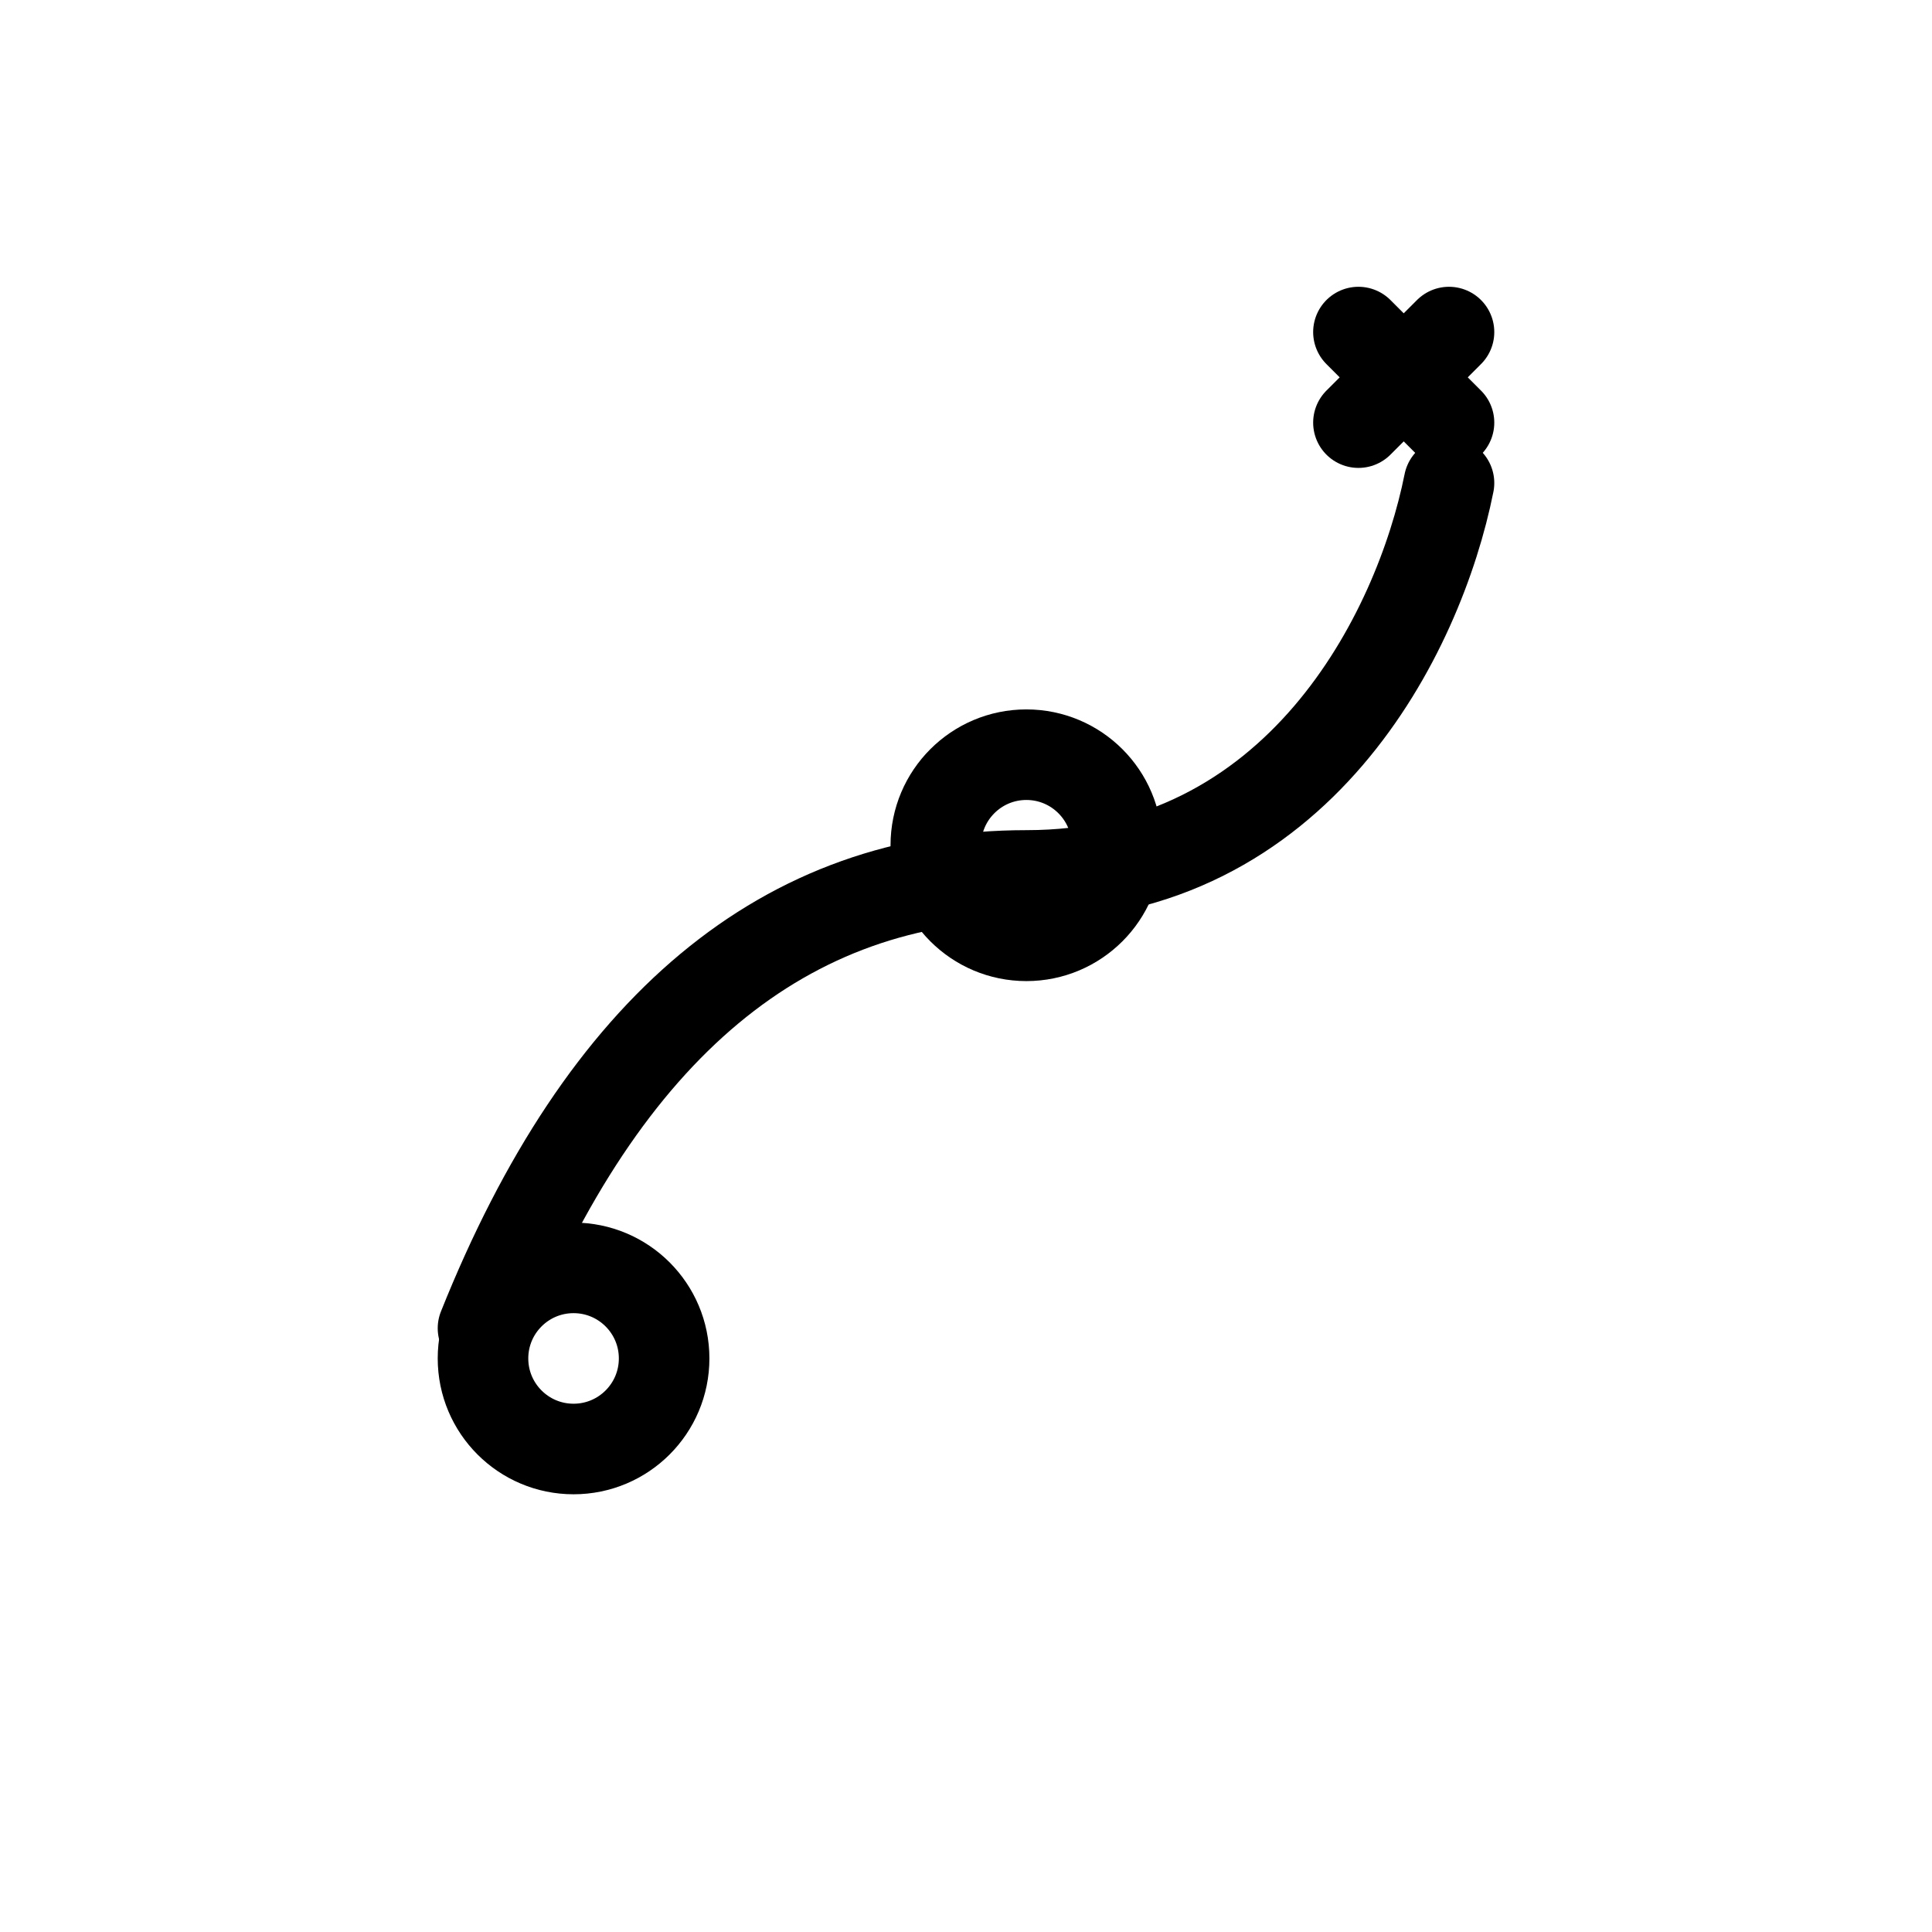
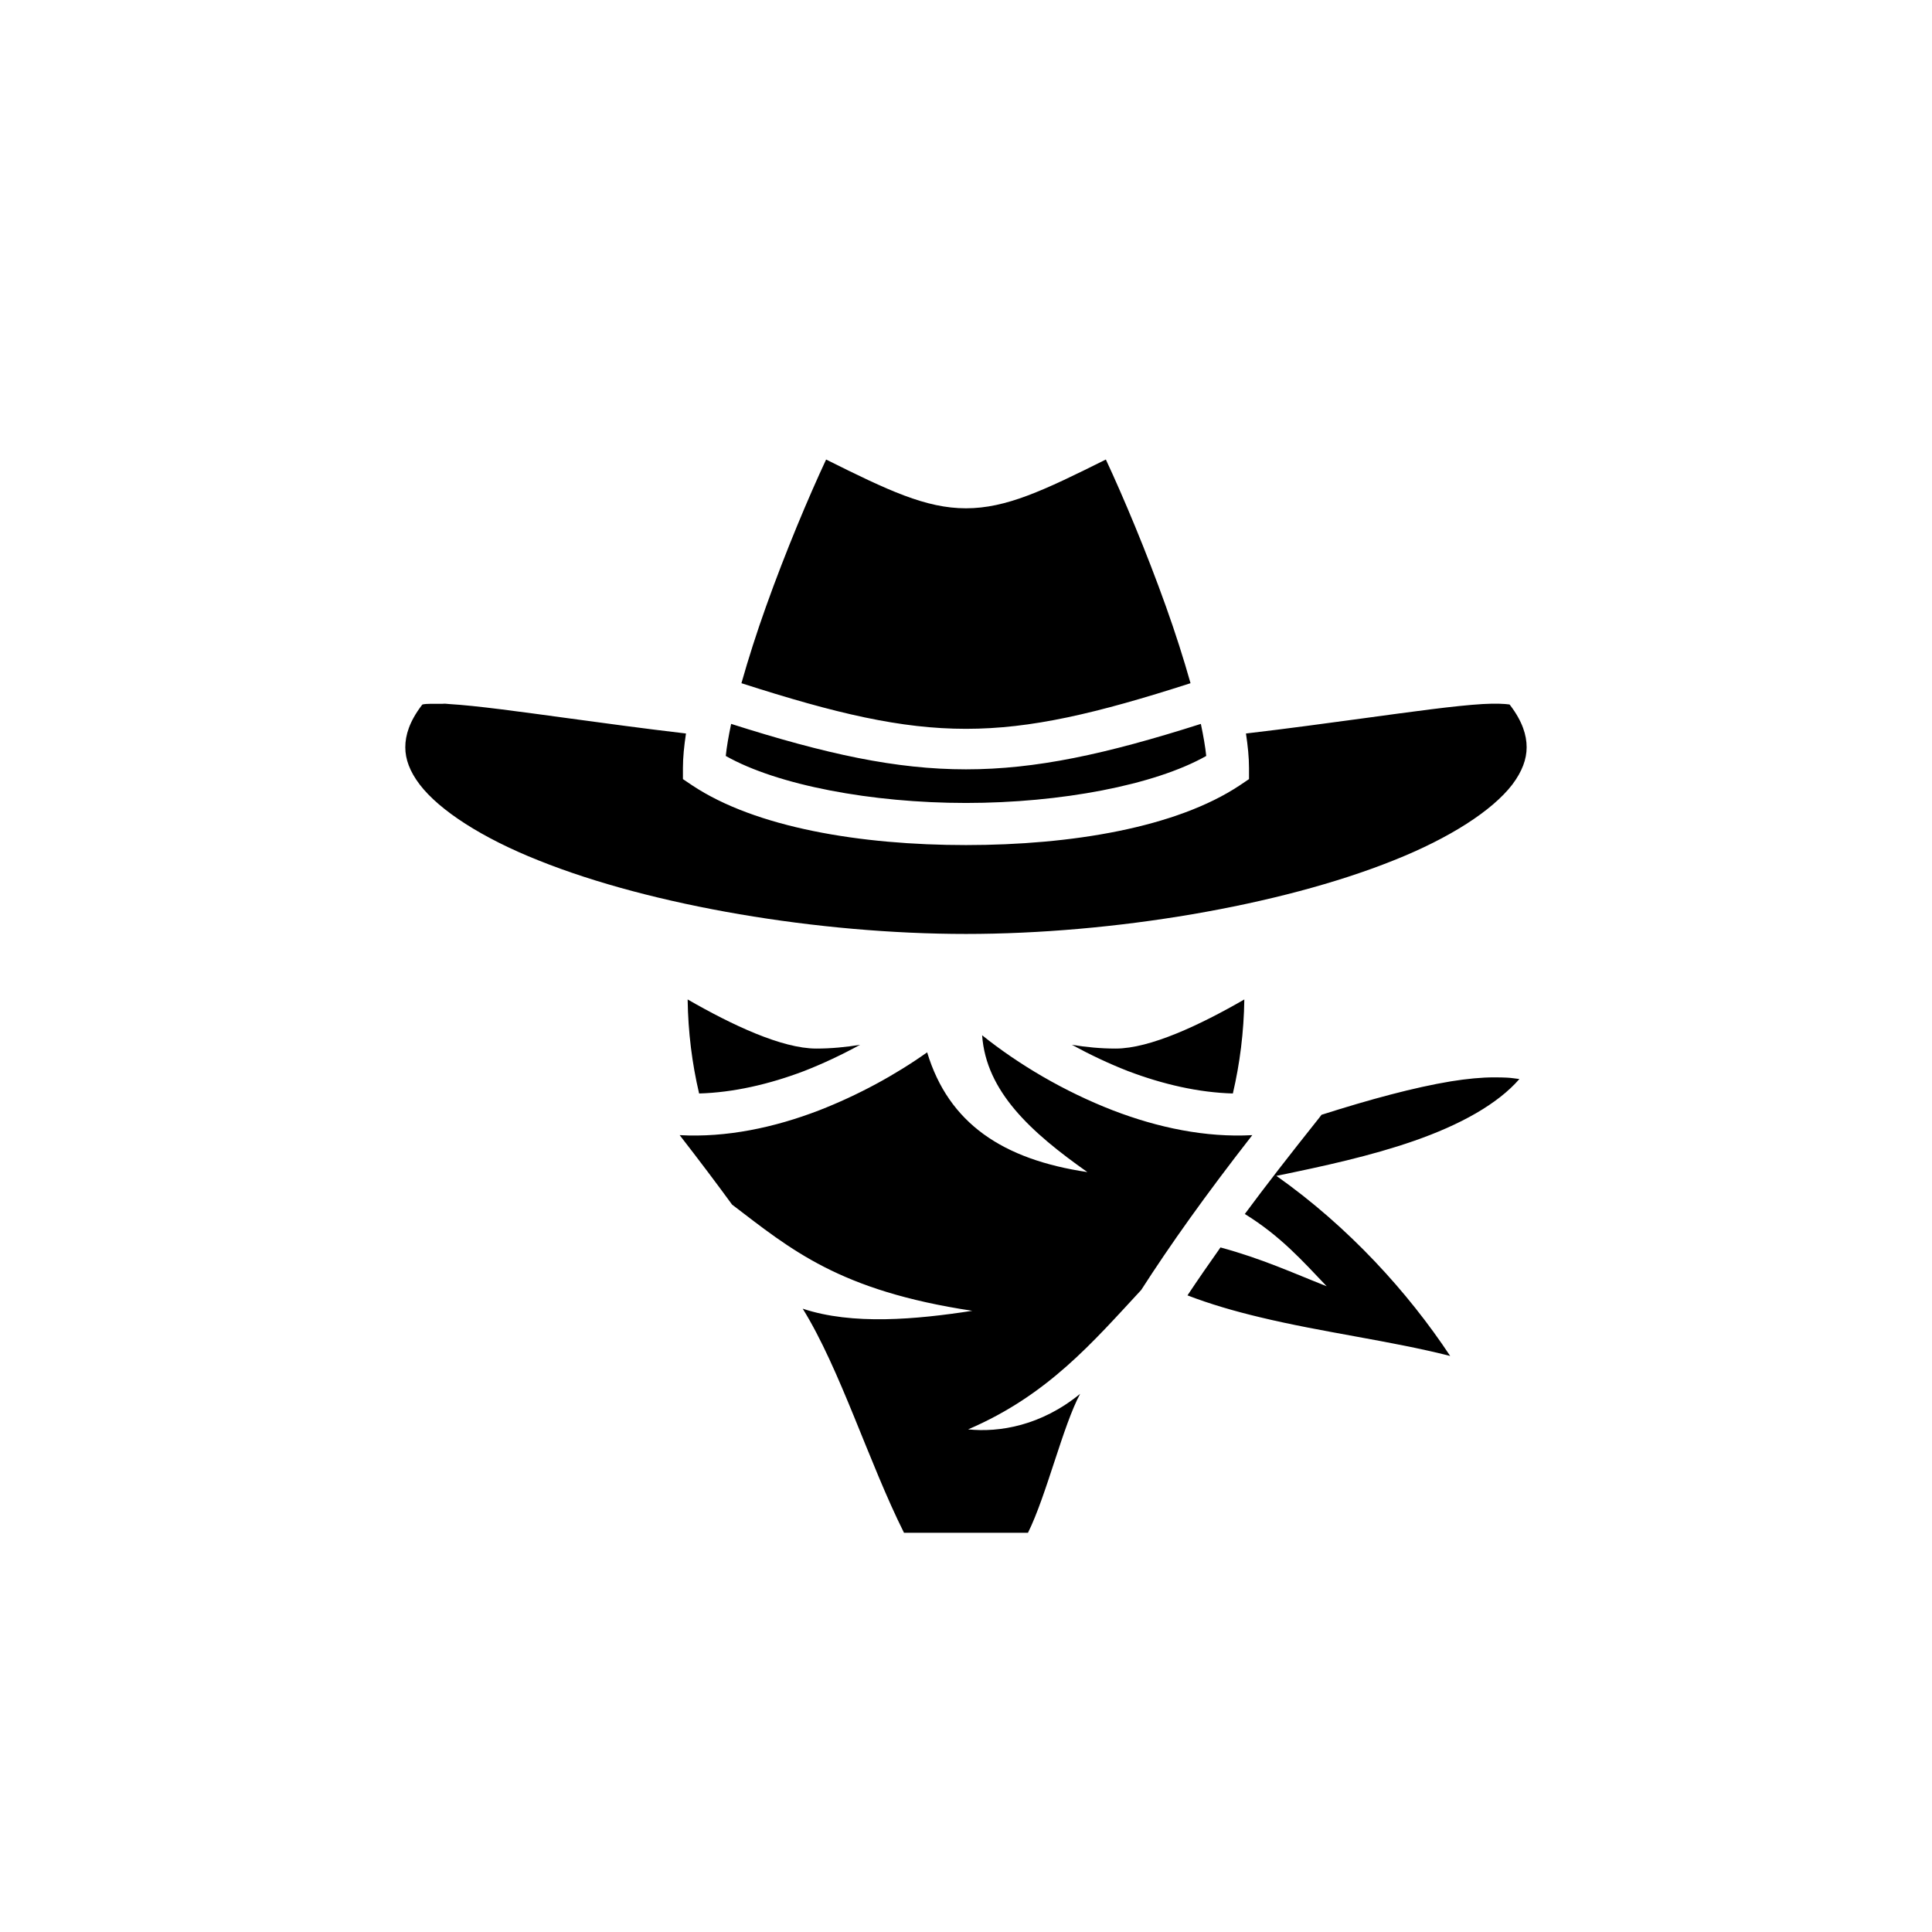
- <svg xmlns="http://www.w3.org/2000/svg" viewBox="0 0 64 64">
-   <g id="icon" fill="none" stroke="currentColor" stroke-width="3" stroke-linecap="round" stroke-linejoin="round">
-     <path d="M16 44c4-10 10-15 18-15 9 0 13-8 14-13" />
-     <circle cx="19" cy="45" r="3" />
-     <circle cx="34" cy="28" r="3" />
-     <path d="M45 14l3-3" />
-     <path d="M48 14l-3-3" />
-   </g>
+ <svg xmlns="http://www.w3.org/2000/svg" viewBox="0 0 64 64" version="1.1" id="svg3671">
+   <defs id="defs3675" />
+   <path fill="currentColor" d="m 27.366,15.222 c -0.581,1.245 -1.34,3.047 -1.991,4.871 -0.31,0.865 -0.589,1.741 -0.814,2.539 6.261,2.015 8.616,2.015 14.877,0 -0.225,-0.798 -0.504,-1.674 -0.814,-2.539 -0.651,-1.823 -1.41,-3.625 -1.991,-4.871 -2.053,1.024 -3.301,1.616 -4.634,1.616 -1.333,0 -2.58,-0.592 -4.634,-1.616 z m -12.701,8.092 h -0.383 c -0.132,0 -0.217,0.008 -0.288,0.023 l -0.032,0.039 c -0.397,0.527 -0.536,0.976 -0.536,1.379 0,0.395 0.147,0.798 0.476,1.232 0.657,0.86 2.071,1.774 3.945,2.518 3.746,1.503 9.279,2.433 14.152,2.433 4.874,0 10.406,-0.93 14.156,-2.433 1.875,-0.744 3.285,-1.658 3.944,-2.518 0.325,-0.434 0.473,-0.837 0.473,-1.232 0,-0.403 -0.139,-0.852 -0.535,-1.379 l -0.031,-0.039 c -0.155,-0.023 -0.465,-0.039 -0.883,-0.015 -0.914,0.054 -2.309,0.248 -4.014,0.48 -1.147,0.155 -2.441,0.333 -3.835,0.496 0.062,0.411 0.101,0.79 0.101,1.139 v 0.372 l -0.31,0.209 c -2.1,1.395 -5.571,1.976 -9.066,1.976 -3.495,0 -6.966,-0.581 -9.066,-1.976 l -0.31,-0.209 v -0.372 c 0,-0.349 0.039,-0.728 0.101,-1.139 -1.395,-0.163 -2.689,-0.341 -3.836,-0.496 -1.705,-0.232 -3.099,-0.426 -4.015,-0.48 -0.072,-0.008 -0.142,-0.015 -0.208,-0.008 z m 9.555,0.666 c -0.085,0.403 -0.147,0.759 -0.178,1.062 1.712,0.969 4.835,1.557 7.958,1.557 3.123,0 6.245,-0.589 7.958,-1.557 -0.031,-0.302 -0.093,-0.659 -0.178,-1.062 -6.299,2.007 -9.259,2.007 -15.559,0 z m -1.441,9.128 c 0.015,1.085 0.147,2.123 0.38,3.115 1.124,-0.031 2.317,-0.302 3.479,-0.744 0.635,-0.248 1.255,-0.542 1.852,-0.868 -0.473,0.077 -0.961,0.124 -1.449,0.124 -1.139,0 -2.797,-0.783 -4.262,-1.627 z m 18.441,0 c -1.464,0.845 -3.123,1.627 -4.262,1.627 -0.488,0 -0.976,-0.046 -1.449,-0.124 0.597,0.325 1.216,0.62 1.852,0.868 1.162,0.442 2.348,0.713 3.479,0.744 0.232,-0.992 0.364,-2.03 0.38,-3.115 z m -8.686,1.186 c 0.132,1.867 1.619,3.216 3.487,4.533 -2.805,-0.418 -4.595,-1.612 -5.308,-3.967 -1.062,0.752 -2.286,1.418 -3.58,1.922 -1.488,0.573 -3.076,0.907 -4.618,0.821 0.643,0.829 1.216,1.588 1.736,2.301 1.953,1.488 3.541,2.851 7.958,3.518 -1.86,0.287 -3.967,0.48 -5.618,-0.07 1.24,1.999 2.185,5.083 3.355,7.423 h 4.107 c 0.612,-1.232 1.162,-3.557 1.728,-4.603 -1.286,1.054 -2.673,1.286 -3.711,1.178 2.642,-1.131 4.138,-2.898 5.734,-4.618 0.961,-1.495 2.115,-3.123 3.68,-5.129 -1.542,0.085 -3.13,-0.248 -4.618,-0.821 -1.619,-0.628 -3.123,-1.519 -4.331,-2.487 z m 16.969,1.395 c -0.426,0 -0.907,0.046 -1.441,0.132 -1.216,0.201 -2.681,0.597 -4.285,1.108 l -0.077,0.101 c -0.945,1.186 -1.759,2.232 -2.464,3.185 1.193,0.736 1.929,1.573 2.712,2.394 -1.124,-0.442 -2.123,-0.907 -3.518,-1.286 -0.395,0.558 -0.759,1.085 -1.093,1.588 0.744,0.287 1.542,0.519 2.387,0.721 2.084,0.504 4.339,0.783 6.315,1.286 -1.395,-2.108 -3.363,-4.277 -5.757,-5.966 1.557,-0.318 3.146,-0.666 4.548,-1.155 1.542,-0.535 2.782,-1.224 3.502,-2.053 -0.139,-0.015 -0.263,-0.039 -0.418,-0.046 -0.132,-0.008 -0.263,-0.008 -0.411,-0.008 z" id="path3669" style="stroke-width:0.077" />
</svg>
